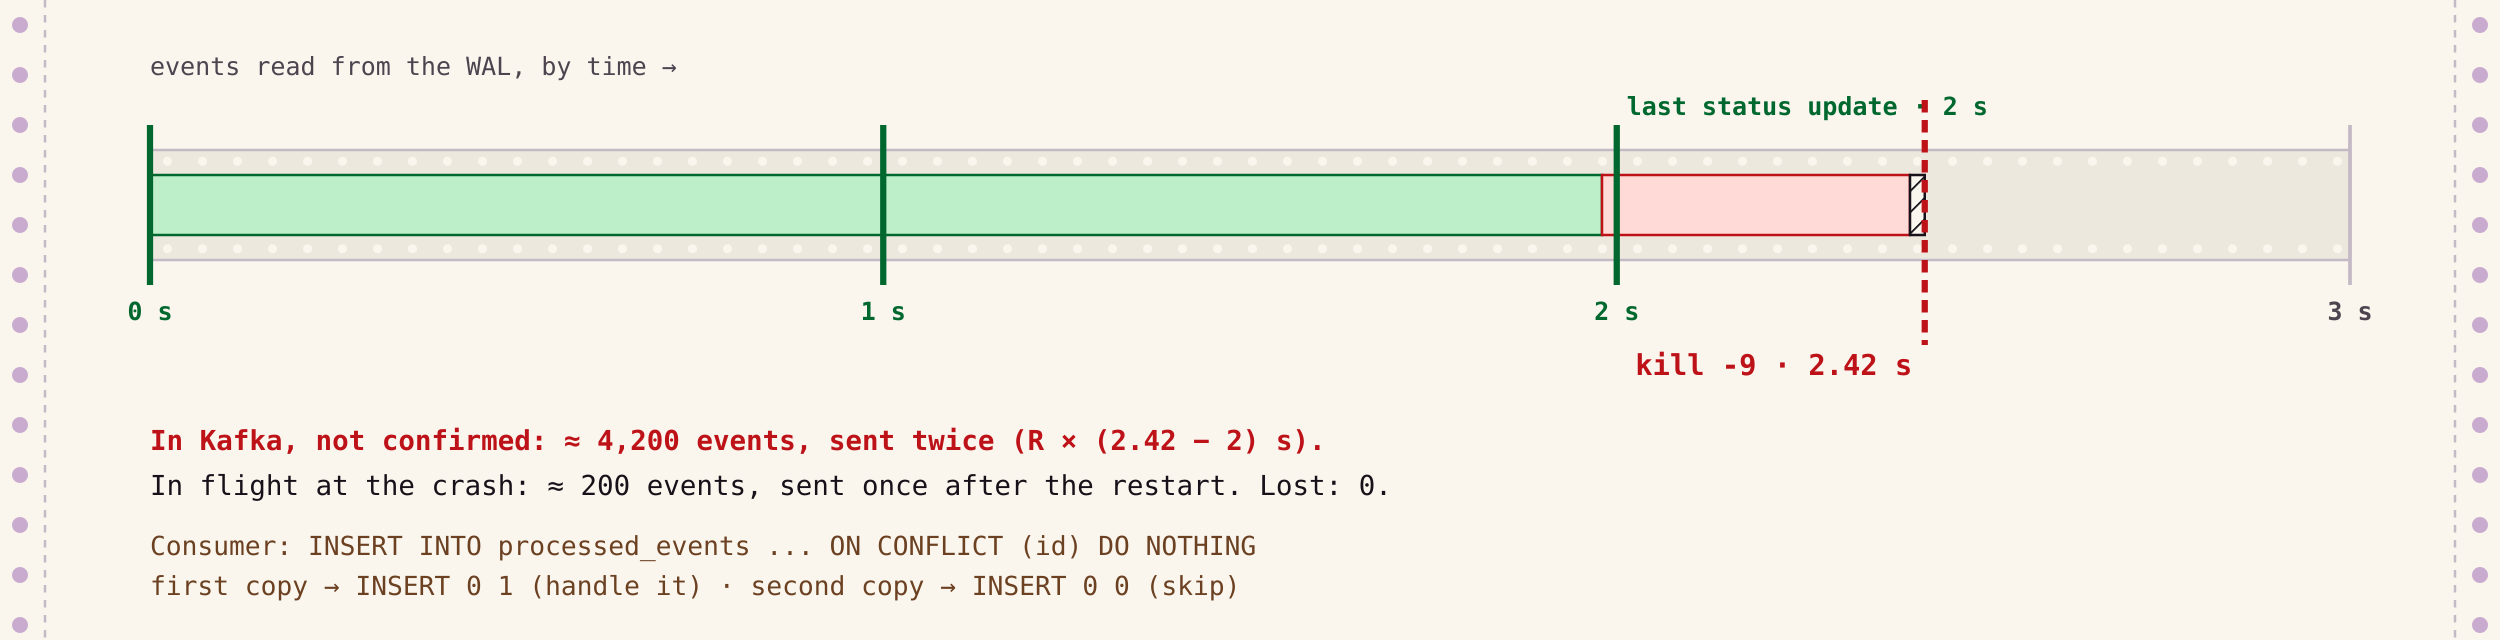
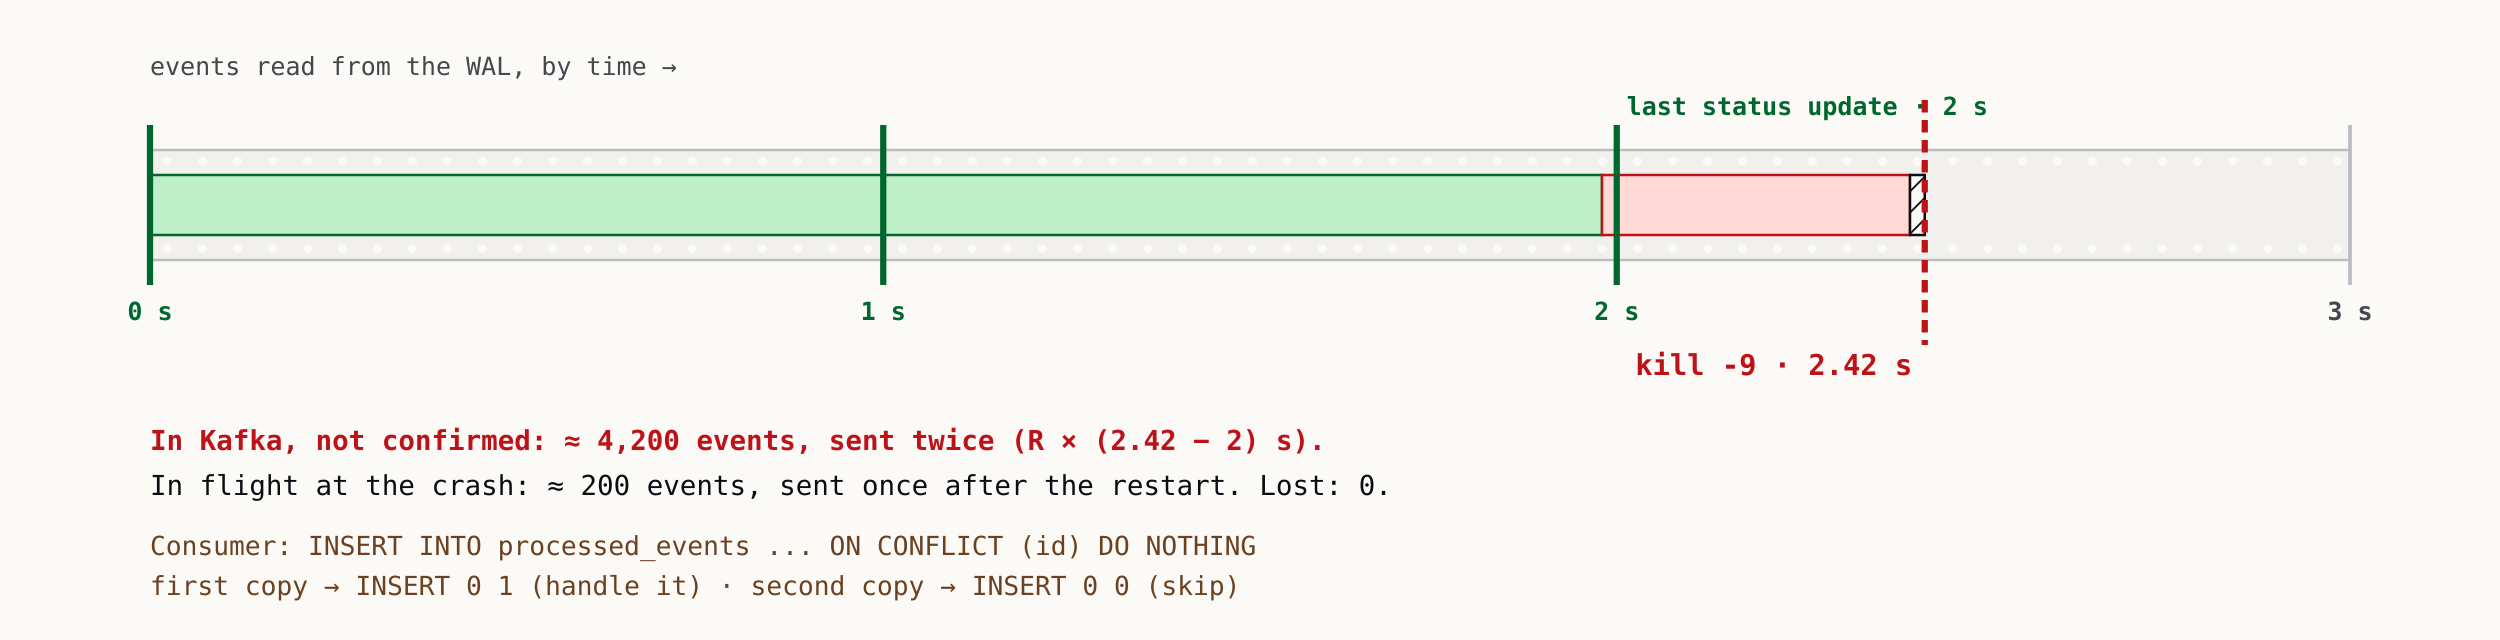
<svg xmlns="http://www.w3.org/2000/svg" viewBox="0 0 1000 256" font-family="ui-monospace,SFMono-Regular,Menlo,Consolas,monospace" font-size="11">
-   <rect width="1000" height="256" fill="#faf6ee" />
-   <circle cx="8" cy="10" r="3.2" fill="#c9abd0" />
-   <circle cx="992" cy="10" r="3.2" fill="#c9abd0" />
-   <circle cx="8" cy="30" r="3.2" fill="#c9abd0" />
-   <circle cx="992" cy="30" r="3.2" fill="#c9abd0" />
-   <circle cx="8" cy="50" r="3.2" fill="#c9abd0" />
-   <circle cx="992" cy="50" r="3.2" fill="#c9abd0" />
-   <circle cx="8" cy="70" r="3.2" fill="#c9abd0" />
-   <circle cx="992" cy="70" r="3.2" fill="#c9abd0" />
-   <circle cx="8" cy="90" r="3.2" fill="#c9abd0" />
-   <circle cx="992" cy="90" r="3.2" fill="#c9abd0" />
-   <circle cx="8" cy="110" r="3.2" fill="#c9abd0" />
-   <circle cx="992" cy="110" r="3.2" fill="#c9abd0" />
-   <circle cx="8" cy="130" r="3.2" fill="#c9abd0" />
-   <circle cx="992" cy="130" r="3.2" fill="#c9abd0" />
-   <circle cx="8" cy="150" r="3.2" fill="#c9abd0" />
-   <circle cx="992" cy="150" r="3.2" fill="#c9abd0" />
-   <circle cx="8" cy="170" r="3.2" fill="#c9abd0" />
-   <circle cx="992" cy="170" r="3.2" fill="#c9abd0" />
-   <circle cx="8" cy="190" r="3.2" fill="#c9abd0" />
-   <circle cx="992" cy="190" r="3.2" fill="#c9abd0" />
-   <circle cx="8" cy="210" r="3.2" fill="#c9abd0" />
-   <circle cx="992" cy="210" r="3.2" fill="#c9abd0" />
-   <circle cx="8" cy="230" r="3.2" fill="#c9abd0" />
-   <circle cx="992" cy="230" r="3.2" fill="#c9abd0" />
-   <circle cx="8" cy="250" r="3.2" fill="#c9abd0" />
-   <circle cx="992" cy="250" r="3.2" fill="#c9abd0" />
-   <line x1="18" y1="0" x2="18" y2="256" stroke="#c4bac6" stroke-dasharray="3 3" />
-   <line x1="982" y1="0" x2="982" y2="256" stroke="#c4bac6" stroke-dasharray="3 3" />
+   <rect width="1000" height="256" fill="#fbfaf7" />
  <defs>
    <marker id="i" viewBox="0 0 8 8" refX="7" refY="4" markerWidth="7" markerHeight="7" orient="auto">
-       <path d="M0,0 L8,4 L0,8 z" fill="#181119" />
+       <path d="M0,0 L8,4 L0,8 z" fill="#0a0d12" />
    </marker>
    <marker id="g" viewBox="0 0 8 8" refX="7" refY="4" markerWidth="7" markerHeight="7" orient="auto">
      <path d="M0,0 L8,4 L0,8 z" fill="#00682e" />
    </marker>
    <marker id="p" viewBox="0 0 8 8" refX="7" refY="4" markerWidth="7" markerHeight="7" orient="auto">
      <path d="M0,0 L8,4 L0,8 z" fill="#7024ab" />
    </marker>
    <pattern id="h" width="6" height="6" patternUnits="userSpaceOnUse" patternTransform="rotate(45)">
-       <rect width="6" height="6" fill="#faf6ee" />
-       <line x1="0" y1="0" x2="0" y2="6" stroke="#181119" stroke-width="1.4" />
+       <rect width="6" height="6" fill="#fbfaf7" />
+       <line x1="0" y1="0" x2="0" y2="6" stroke="#0a0d12" stroke-width="1.4" />
    </pattern>
  </defs>
-   <text x="60" y="30" font-size="10" text-anchor="start" fill="#4d444f">events read from the WAL, by time →</text>
-   <rect x="60" y="60" width="880" height="44" fill="#ede8dd" stroke="#c4bac6" />
-   <circle cx="67" cy="64.5" r="1.8" fill="#faf6ee" />
-   <circle cx="67" cy="99.5" r="1.8" fill="#faf6ee" />
-   <circle cx="81" cy="64.5" r="1.8" fill="#faf6ee" />
-   <circle cx="81" cy="99.5" r="1.8" fill="#faf6ee" />
-   <circle cx="95" cy="64.5" r="1.8" fill="#faf6ee" />
-   <circle cx="95" cy="99.5" r="1.8" fill="#faf6ee" />
-   <circle cx="109" cy="64.5" r="1.8" fill="#faf6ee" />
-   <circle cx="109" cy="99.5" r="1.8" fill="#faf6ee" />
-   <circle cx="123" cy="64.5" r="1.8" fill="#faf6ee" />
-   <circle cx="123" cy="99.5" r="1.8" fill="#faf6ee" />
-   <circle cx="137" cy="64.5" r="1.8" fill="#faf6ee" />
-   <circle cx="137" cy="99.5" r="1.8" fill="#faf6ee" />
-   <circle cx="151" cy="64.5" r="1.8" fill="#faf6ee" />
-   <circle cx="151" cy="99.5" r="1.8" fill="#faf6ee" />
-   <circle cx="165" cy="64.5" r="1.8" fill="#faf6ee" />
-   <circle cx="165" cy="99.5" r="1.8" fill="#faf6ee" />
-   <circle cx="179" cy="64.5" r="1.8" fill="#faf6ee" />
-   <circle cx="179" cy="99.5" r="1.8" fill="#faf6ee" />
-   <circle cx="193" cy="64.5" r="1.8" fill="#faf6ee" />
-   <circle cx="193" cy="99.5" r="1.8" fill="#faf6ee" />
-   <circle cx="207" cy="64.5" r="1.8" fill="#faf6ee" />
-   <circle cx="207" cy="99.5" r="1.8" fill="#faf6ee" />
-   <circle cx="221" cy="64.5" r="1.8" fill="#faf6ee" />
-   <circle cx="221" cy="99.5" r="1.8" fill="#faf6ee" />
-   <circle cx="235" cy="64.5" r="1.8" fill="#faf6ee" />
-   <circle cx="235" cy="99.5" r="1.8" fill="#faf6ee" />
-   <circle cx="249" cy="64.5" r="1.8" fill="#faf6ee" />
-   <circle cx="249" cy="99.5" r="1.8" fill="#faf6ee" />
-   <circle cx="263" cy="64.5" r="1.8" fill="#faf6ee" />
-   <circle cx="263" cy="99.5" r="1.8" fill="#faf6ee" />
-   <circle cx="277" cy="64.5" r="1.8" fill="#faf6ee" />
-   <circle cx="277" cy="99.5" r="1.8" fill="#faf6ee" />
-   <circle cx="291" cy="64.5" r="1.8" fill="#faf6ee" />
-   <circle cx="291" cy="99.5" r="1.8" fill="#faf6ee" />
-   <circle cx="305" cy="64.5" r="1.8" fill="#faf6ee" />
-   <circle cx="305" cy="99.5" r="1.8" fill="#faf6ee" />
-   <circle cx="319" cy="64.5" r="1.8" fill="#faf6ee" />
-   <circle cx="319" cy="99.5" r="1.8" fill="#faf6ee" />
-   <circle cx="333" cy="64.5" r="1.8" fill="#faf6ee" />
-   <circle cx="333" cy="99.5" r="1.8" fill="#faf6ee" />
-   <circle cx="347" cy="64.5" r="1.8" fill="#faf6ee" />
-   <circle cx="347" cy="99.5" r="1.8" fill="#faf6ee" />
-   <circle cx="361" cy="64.5" r="1.8" fill="#faf6ee" />
-   <circle cx="361" cy="99.5" r="1.8" fill="#faf6ee" />
-   <circle cx="375" cy="64.5" r="1.8" fill="#faf6ee" />
-   <circle cx="375" cy="99.5" r="1.8" fill="#faf6ee" />
-   <circle cx="389" cy="64.5" r="1.8" fill="#faf6ee" />
-   <circle cx="389" cy="99.5" r="1.8" fill="#faf6ee" />
-   <circle cx="403" cy="64.5" r="1.8" fill="#faf6ee" />
-   <circle cx="403" cy="99.5" r="1.8" fill="#faf6ee" />
-   <circle cx="417" cy="64.5" r="1.8" fill="#faf6ee" />
-   <circle cx="417" cy="99.5" r="1.8" fill="#faf6ee" />
-   <circle cx="431" cy="64.5" r="1.8" fill="#faf6ee" />
-   <circle cx="431" cy="99.5" r="1.8" fill="#faf6ee" />
-   <circle cx="445" cy="64.5" r="1.8" fill="#faf6ee" />
-   <circle cx="445" cy="99.5" r="1.8" fill="#faf6ee" />
-   <circle cx="459" cy="64.5" r="1.8" fill="#faf6ee" />
-   <circle cx="459" cy="99.5" r="1.8" fill="#faf6ee" />
-   <circle cx="473" cy="64.5" r="1.8" fill="#faf6ee" />
-   <circle cx="473" cy="99.5" r="1.8" fill="#faf6ee" />
-   <circle cx="487" cy="64.5" r="1.8" fill="#faf6ee" />
-   <circle cx="487" cy="99.5" r="1.8" fill="#faf6ee" />
-   <circle cx="501" cy="64.5" r="1.8" fill="#faf6ee" />
-   <circle cx="501" cy="99.5" r="1.8" fill="#faf6ee" />
-   <circle cx="515" cy="64.5" r="1.8" fill="#faf6ee" />
-   <circle cx="515" cy="99.5" r="1.8" fill="#faf6ee" />
-   <circle cx="529" cy="64.5" r="1.8" fill="#faf6ee" />
-   <circle cx="529" cy="99.5" r="1.8" fill="#faf6ee" />
-   <circle cx="543" cy="64.5" r="1.8" fill="#faf6ee" />
-   <circle cx="543" cy="99.5" r="1.8" fill="#faf6ee" />
-   <circle cx="557" cy="64.5" r="1.8" fill="#faf6ee" />
-   <circle cx="557" cy="99.5" r="1.8" fill="#faf6ee" />
-   <circle cx="571" cy="64.5" r="1.8" fill="#faf6ee" />
-   <circle cx="571" cy="99.5" r="1.8" fill="#faf6ee" />
-   <circle cx="585" cy="64.5" r="1.8" fill="#faf6ee" />
-   <circle cx="585" cy="99.5" r="1.8" fill="#faf6ee" />
-   <circle cx="599" cy="64.5" r="1.8" fill="#faf6ee" />
-   <circle cx="599" cy="99.5" r="1.8" fill="#faf6ee" />
-   <circle cx="613" cy="64.5" r="1.8" fill="#faf6ee" />
-   <circle cx="613" cy="99.5" r="1.8" fill="#faf6ee" />
-   <circle cx="627" cy="64.5" r="1.8" fill="#faf6ee" />
-   <circle cx="627" cy="99.5" r="1.8" fill="#faf6ee" />
-   <circle cx="641" cy="64.5" r="1.8" fill="#faf6ee" />
-   <circle cx="641" cy="99.5" r="1.8" fill="#faf6ee" />
-   <circle cx="655" cy="64.5" r="1.8" fill="#faf6ee" />
-   <circle cx="655" cy="99.5" r="1.8" fill="#faf6ee" />
-   <circle cx="669" cy="64.5" r="1.8" fill="#faf6ee" />
-   <circle cx="669" cy="99.5" r="1.8" fill="#faf6ee" />
-   <circle cx="683" cy="64.5" r="1.8" fill="#faf6ee" />
-   <circle cx="683" cy="99.5" r="1.8" fill="#faf6ee" />
-   <circle cx="697" cy="64.5" r="1.8" fill="#faf6ee" />
-   <circle cx="697" cy="99.5" r="1.8" fill="#faf6ee" />
-   <circle cx="711" cy="64.5" r="1.8" fill="#faf6ee" />
-   <circle cx="711" cy="99.5" r="1.8" fill="#faf6ee" />
-   <circle cx="725" cy="64.5" r="1.8" fill="#faf6ee" />
-   <circle cx="725" cy="99.5" r="1.8" fill="#faf6ee" />
-   <circle cx="739" cy="64.5" r="1.8" fill="#faf6ee" />
-   <circle cx="739" cy="99.5" r="1.8" fill="#faf6ee" />
-   <circle cx="753" cy="64.5" r="1.8" fill="#faf6ee" />
-   <circle cx="753" cy="99.5" r="1.8" fill="#faf6ee" />
-   <circle cx="767" cy="64.5" r="1.8" fill="#faf6ee" />
-   <circle cx="767" cy="99.5" r="1.8" fill="#faf6ee" />
-   <circle cx="781" cy="64.5" r="1.8" fill="#faf6ee" />
-   <circle cx="781" cy="99.5" r="1.8" fill="#faf6ee" />
-   <circle cx="795" cy="64.5" r="1.8" fill="#faf6ee" />
-   <circle cx="795" cy="99.5" r="1.8" fill="#faf6ee" />
-   <circle cx="809" cy="64.5" r="1.8" fill="#faf6ee" />
-   <circle cx="809" cy="99.5" r="1.8" fill="#faf6ee" />
-   <circle cx="823" cy="64.5" r="1.8" fill="#faf6ee" />
-   <circle cx="823" cy="99.5" r="1.8" fill="#faf6ee" />
-   <circle cx="837" cy="64.5" r="1.8" fill="#faf6ee" />
-   <circle cx="837" cy="99.5" r="1.8" fill="#faf6ee" />
-   <circle cx="851" cy="64.5" r="1.8" fill="#faf6ee" />
-   <circle cx="851" cy="99.5" r="1.8" fill="#faf6ee" />
-   <circle cx="865" cy="64.5" r="1.8" fill="#faf6ee" />
-   <circle cx="865" cy="99.5" r="1.8" fill="#faf6ee" />
-   <circle cx="879" cy="64.5" r="1.8" fill="#faf6ee" />
-   <circle cx="879" cy="99.5" r="1.8" fill="#faf6ee" />
-   <circle cx="893" cy="64.5" r="1.8" fill="#faf6ee" />
-   <circle cx="893" cy="99.5" r="1.8" fill="#faf6ee" />
-   <circle cx="907" cy="64.5" r="1.8" fill="#faf6ee" />
-   <circle cx="907" cy="99.5" r="1.8" fill="#faf6ee" />
-   <circle cx="921" cy="64.5" r="1.8" fill="#faf6ee" />
-   <circle cx="921" cy="99.5" r="1.8" fill="#faf6ee" />
-   <circle cx="935" cy="64.5" r="1.8" fill="#faf6ee" />
-   <circle cx="935" cy="99.5" r="1.8" fill="#faf6ee" />
+   <text x="60" y="30" font-size="10" text-anchor="start" fill="#44484e">events read from the WAL, by time →</text>
+   <rect x="60" y="60" width="880" height="44" fill="#f1f0ed" stroke="#babec4" />
+   <circle cx="67" cy="64.5" r="1.8" fill="#fbfaf7" />
+   <circle cx="67" cy="99.5" r="1.8" fill="#fbfaf7" />
+   <circle cx="81" cy="64.5" r="1.8" fill="#fbfaf7" />
+   <circle cx="81" cy="99.5" r="1.8" fill="#fbfaf7" />
+   <circle cx="95" cy="64.5" r="1.8" fill="#fbfaf7" />
+   <circle cx="95" cy="99.5" r="1.8" fill="#fbfaf7" />
+   <circle cx="109" cy="64.5" r="1.8" fill="#fbfaf7" />
+   <circle cx="109" cy="99.5" r="1.8" fill="#fbfaf7" />
+   <circle cx="123" cy="64.5" r="1.8" fill="#fbfaf7" />
+   <circle cx="123" cy="99.5" r="1.8" fill="#fbfaf7" />
+   <circle cx="137" cy="64.5" r="1.8" fill="#fbfaf7" />
+   <circle cx="137" cy="99.5" r="1.8" fill="#fbfaf7" />
+   <circle cx="151" cy="64.5" r="1.8" fill="#fbfaf7" />
+   <circle cx="151" cy="99.5" r="1.8" fill="#fbfaf7" />
+   <circle cx="165" cy="64.5" r="1.8" fill="#fbfaf7" />
+   <circle cx="165" cy="99.5" r="1.8" fill="#fbfaf7" />
+   <circle cx="179" cy="64.5" r="1.8" fill="#fbfaf7" />
+   <circle cx="179" cy="99.5" r="1.8" fill="#fbfaf7" />
+   <circle cx="193" cy="64.5" r="1.8" fill="#fbfaf7" />
+   <circle cx="193" cy="99.5" r="1.8" fill="#fbfaf7" />
+   <circle cx="207" cy="64.5" r="1.8" fill="#fbfaf7" />
+   <circle cx="207" cy="99.5" r="1.8" fill="#fbfaf7" />
+   <circle cx="221" cy="64.5" r="1.8" fill="#fbfaf7" />
+   <circle cx="221" cy="99.5" r="1.8" fill="#fbfaf7" />
+   <circle cx="235" cy="64.5" r="1.8" fill="#fbfaf7" />
+   <circle cx="235" cy="99.5" r="1.8" fill="#fbfaf7" />
+   <circle cx="249" cy="64.5" r="1.8" fill="#fbfaf7" />
+   <circle cx="249" cy="99.5" r="1.8" fill="#fbfaf7" />
+   <circle cx="263" cy="64.5" r="1.8" fill="#fbfaf7" />
+   <circle cx="263" cy="99.5" r="1.8" fill="#fbfaf7" />
+   <circle cx="277" cy="64.5" r="1.8" fill="#fbfaf7" />
+   <circle cx="277" cy="99.5" r="1.8" fill="#fbfaf7" />
+   <circle cx="291" cy="64.5" r="1.8" fill="#fbfaf7" />
+   <circle cx="291" cy="99.5" r="1.8" fill="#fbfaf7" />
+   <circle cx="305" cy="64.5" r="1.8" fill="#fbfaf7" />
+   <circle cx="305" cy="99.5" r="1.8" fill="#fbfaf7" />
+   <circle cx="319" cy="64.5" r="1.8" fill="#fbfaf7" />
+   <circle cx="319" cy="99.5" r="1.8" fill="#fbfaf7" />
+   <circle cx="333" cy="64.5" r="1.8" fill="#fbfaf7" />
+   <circle cx="333" cy="99.5" r="1.8" fill="#fbfaf7" />
+   <circle cx="347" cy="64.5" r="1.8" fill="#fbfaf7" />
+   <circle cx="347" cy="99.5" r="1.8" fill="#fbfaf7" />
+   <circle cx="361" cy="64.5" r="1.8" fill="#fbfaf7" />
+   <circle cx="361" cy="99.5" r="1.8" fill="#fbfaf7" />
+   <circle cx="375" cy="64.5" r="1.8" fill="#fbfaf7" />
+   <circle cx="375" cy="99.5" r="1.8" fill="#fbfaf7" />
+   <circle cx="389" cy="64.5" r="1.8" fill="#fbfaf7" />
+   <circle cx="389" cy="99.5" r="1.8" fill="#fbfaf7" />
+   <circle cx="403" cy="64.5" r="1.8" fill="#fbfaf7" />
+   <circle cx="403" cy="99.5" r="1.8" fill="#fbfaf7" />
+   <circle cx="417" cy="64.5" r="1.8" fill="#fbfaf7" />
+   <circle cx="417" cy="99.5" r="1.8" fill="#fbfaf7" />
+   <circle cx="431" cy="64.5" r="1.8" fill="#fbfaf7" />
+   <circle cx="431" cy="99.5" r="1.8" fill="#fbfaf7" />
+   <circle cx="445" cy="64.5" r="1.8" fill="#fbfaf7" />
+   <circle cx="445" cy="99.5" r="1.8" fill="#fbfaf7" />
+   <circle cx="459" cy="64.5" r="1.8" fill="#fbfaf7" />
+   <circle cx="459" cy="99.5" r="1.8" fill="#fbfaf7" />
+   <circle cx="473" cy="64.5" r="1.8" fill="#fbfaf7" />
+   <circle cx="473" cy="99.5" r="1.8" fill="#fbfaf7" />
+   <circle cx="487" cy="64.5" r="1.8" fill="#fbfaf7" />
+   <circle cx="487" cy="99.5" r="1.8" fill="#fbfaf7" />
+   <circle cx="501" cy="64.5" r="1.8" fill="#fbfaf7" />
+   <circle cx="501" cy="99.5" r="1.8" fill="#fbfaf7" />
+   <circle cx="515" cy="64.5" r="1.8" fill="#fbfaf7" />
+   <circle cx="515" cy="99.5" r="1.8" fill="#fbfaf7" />
+   <circle cx="529" cy="64.5" r="1.8" fill="#fbfaf7" />
+   <circle cx="529" cy="99.5" r="1.8" fill="#fbfaf7" />
+   <circle cx="543" cy="64.5" r="1.8" fill="#fbfaf7" />
+   <circle cx="543" cy="99.5" r="1.8" fill="#fbfaf7" />
+   <circle cx="557" cy="64.5" r="1.8" fill="#fbfaf7" />
+   <circle cx="557" cy="99.5" r="1.8" fill="#fbfaf7" />
+   <circle cx="571" cy="64.5" r="1.8" fill="#fbfaf7" />
+   <circle cx="571" cy="99.5" r="1.8" fill="#fbfaf7" />
+   <circle cx="585" cy="64.5" r="1.8" fill="#fbfaf7" />
+   <circle cx="585" cy="99.5" r="1.8" fill="#fbfaf7" />
+   <circle cx="599" cy="64.5" r="1.8" fill="#fbfaf7" />
+   <circle cx="599" cy="99.5" r="1.8" fill="#fbfaf7" />
+   <circle cx="613" cy="64.5" r="1.8" fill="#fbfaf7" />
+   <circle cx="613" cy="99.5" r="1.8" fill="#fbfaf7" />
+   <circle cx="627" cy="64.5" r="1.8" fill="#fbfaf7" />
+   <circle cx="627" cy="99.5" r="1.8" fill="#fbfaf7" />
+   <circle cx="641" cy="64.5" r="1.8" fill="#fbfaf7" />
+   <circle cx="641" cy="99.5" r="1.8" fill="#fbfaf7" />
+   <circle cx="655" cy="64.5" r="1.8" fill="#fbfaf7" />
+   <circle cx="655" cy="99.5" r="1.8" fill="#fbfaf7" />
+   <circle cx="669" cy="64.5" r="1.8" fill="#fbfaf7" />
+   <circle cx="669" cy="99.5" r="1.8" fill="#fbfaf7" />
+   <circle cx="683" cy="64.5" r="1.8" fill="#fbfaf7" />
+   <circle cx="683" cy="99.5" r="1.8" fill="#fbfaf7" />
+   <circle cx="697" cy="64.5" r="1.8" fill="#fbfaf7" />
+   <circle cx="697" cy="99.5" r="1.8" fill="#fbfaf7" />
+   <circle cx="711" cy="64.5" r="1.8" fill="#fbfaf7" />
+   <circle cx="711" cy="99.5" r="1.8" fill="#fbfaf7" />
+   <circle cx="725" cy="64.5" r="1.8" fill="#fbfaf7" />
+   <circle cx="725" cy="99.5" r="1.8" fill="#fbfaf7" />
+   <circle cx="739" cy="64.5" r="1.8" fill="#fbfaf7" />
+   <circle cx="739" cy="99.5" r="1.8" fill="#fbfaf7" />
+   <circle cx="753" cy="64.5" r="1.8" fill="#fbfaf7" />
+   <circle cx="753" cy="99.5" r="1.8" fill="#fbfaf7" />
+   <circle cx="767" cy="64.5" r="1.8" fill="#fbfaf7" />
+   <circle cx="767" cy="99.5" r="1.8" fill="#fbfaf7" />
+   <circle cx="781" cy="64.5" r="1.8" fill="#fbfaf7" />
+   <circle cx="781" cy="99.5" r="1.8" fill="#fbfaf7" />
+   <circle cx="795" cy="64.5" r="1.8" fill="#fbfaf7" />
+   <circle cx="795" cy="99.5" r="1.8" fill="#fbfaf7" />
+   <circle cx="809" cy="64.5" r="1.8" fill="#fbfaf7" />
+   <circle cx="809" cy="99.5" r="1.8" fill="#fbfaf7" />
+   <circle cx="823" cy="64.5" r="1.8" fill="#fbfaf7" />
+   <circle cx="823" cy="99.5" r="1.8" fill="#fbfaf7" />
+   <circle cx="837" cy="64.5" r="1.8" fill="#fbfaf7" />
+   <circle cx="837" cy="99.5" r="1.8" fill="#fbfaf7" />
+   <circle cx="851" cy="64.5" r="1.8" fill="#fbfaf7" />
+   <circle cx="851" cy="99.5" r="1.8" fill="#fbfaf7" />
+   <circle cx="865" cy="64.5" r="1.8" fill="#fbfaf7" />
+   <circle cx="865" cy="99.5" r="1.8" fill="#fbfaf7" />
+   <circle cx="879" cy="64.5" r="1.8" fill="#fbfaf7" />
+   <circle cx="879" cy="99.5" r="1.8" fill="#fbfaf7" />
+   <circle cx="893" cy="64.5" r="1.8" fill="#fbfaf7" />
+   <circle cx="893" cy="99.5" r="1.8" fill="#fbfaf7" />
+   <circle cx="907" cy="64.5" r="1.8" fill="#fbfaf7" />
+   <circle cx="907" cy="99.5" r="1.8" fill="#fbfaf7" />
+   <circle cx="921" cy="64.5" r="1.8" fill="#fbfaf7" />
+   <circle cx="921" cy="99.5" r="1.8" fill="#fbfaf7" />
+   <circle cx="935" cy="64.5" r="1.8" fill="#fbfaf7" />
+   <circle cx="935" cy="99.5" r="1.8" fill="#fbfaf7" />
  <rect x="60.0" y="70" width="580.8" height="24" fill="#bdf0c9" stroke="#00682e" />
  <rect x="640.8" y="70" width="123.2" height="24" fill="#ffdad6" stroke="#be1219" />
-   <rect x="764.0" y="70" width="5.9" height="24" fill="url(#h)" stroke="#181119" />
+   <rect x="764.0" y="70" width="5.9" height="24" fill="url(#h)" stroke="#0a0d12" />
  <line x1="60.0" x2="60.0" y1="50" y2="114" stroke="#00682e" stroke-width="2.5" />
  <text x="60.0" y="128" font-size="10" font-weight="800" text-anchor="middle" fill="#00682e">0 s</text>
  <line x1="353.3" x2="353.3" y1="50" y2="114" stroke="#00682e" stroke-width="2.5" />
  <text x="353.3" y="128" font-size="10" font-weight="800" text-anchor="middle" fill="#00682e">1 s</text>
  <line x1="646.7" x2="646.7" y1="50" y2="114" stroke="#00682e" stroke-width="2.5" />
  <text x="646.7" y="128" font-size="10" font-weight="800" text-anchor="middle" fill="#00682e">2 s</text>
-   <line x1="940.0" x2="940.0" y1="50" y2="114" stroke="#c4bac6" stroke-width="1.5" />
-   <text x="940.0" y="128" font-size="10" font-weight="800" text-anchor="middle" fill="#4d444f">3 s</text>
+   <line x1="940.0" x2="940.0" y1="50" y2="114" stroke="#babec4" stroke-width="1.5" />
+   <text x="940.0" y="128" font-size="10" font-weight="800" text-anchor="middle" fill="#44484e">3 s</text>
  <text x="650.667" y="46" font-size="10" font-weight="800" text-anchor="start" fill="#00682e">last status update · 2 s</text>
  <line x1="769.9" x2="769.9" y1="40" y2="138" stroke="#be1219" stroke-width="2.5" stroke-dasharray="5 3" />
  <text x="764.9" y="150" font-size="11.5" font-weight="800" text-anchor="end" fill="#be1219">kill -9 · 2.42 s</text>
  <text x="60" y="180" font-size="11" font-weight="800" text-anchor="start" fill="#be1219">In Kafka, not confirmed: ≈ 4,200 events, sent twice (R × (2.42 − 2) s).</text>
-   <text x="60" y="198" font-size="11" text-anchor="start" fill="#181119">In flight at the crash: ≈ 200 events, sent once after the restart. Lost: 0.</text>
+   <text x="60" y="198" font-size="11" text-anchor="start" fill="#0a0d12">In flight at the crash: ≈ 200 events, sent once after the restart. Lost: 0.</text>
  <text x="60" y="222" font-size="10.5" text-anchor="start" fill="#6c4122">Consumer: INSERT INTO processed_events ... ON CONFLICT (id) DO NOTHING</text>
  <text x="60" y="238" font-size="10.5" text-anchor="start" fill="#6c4122">first copy → INSERT 0 1 (handle it) · second copy → INSERT 0 0 (skip)</text>
</svg>
